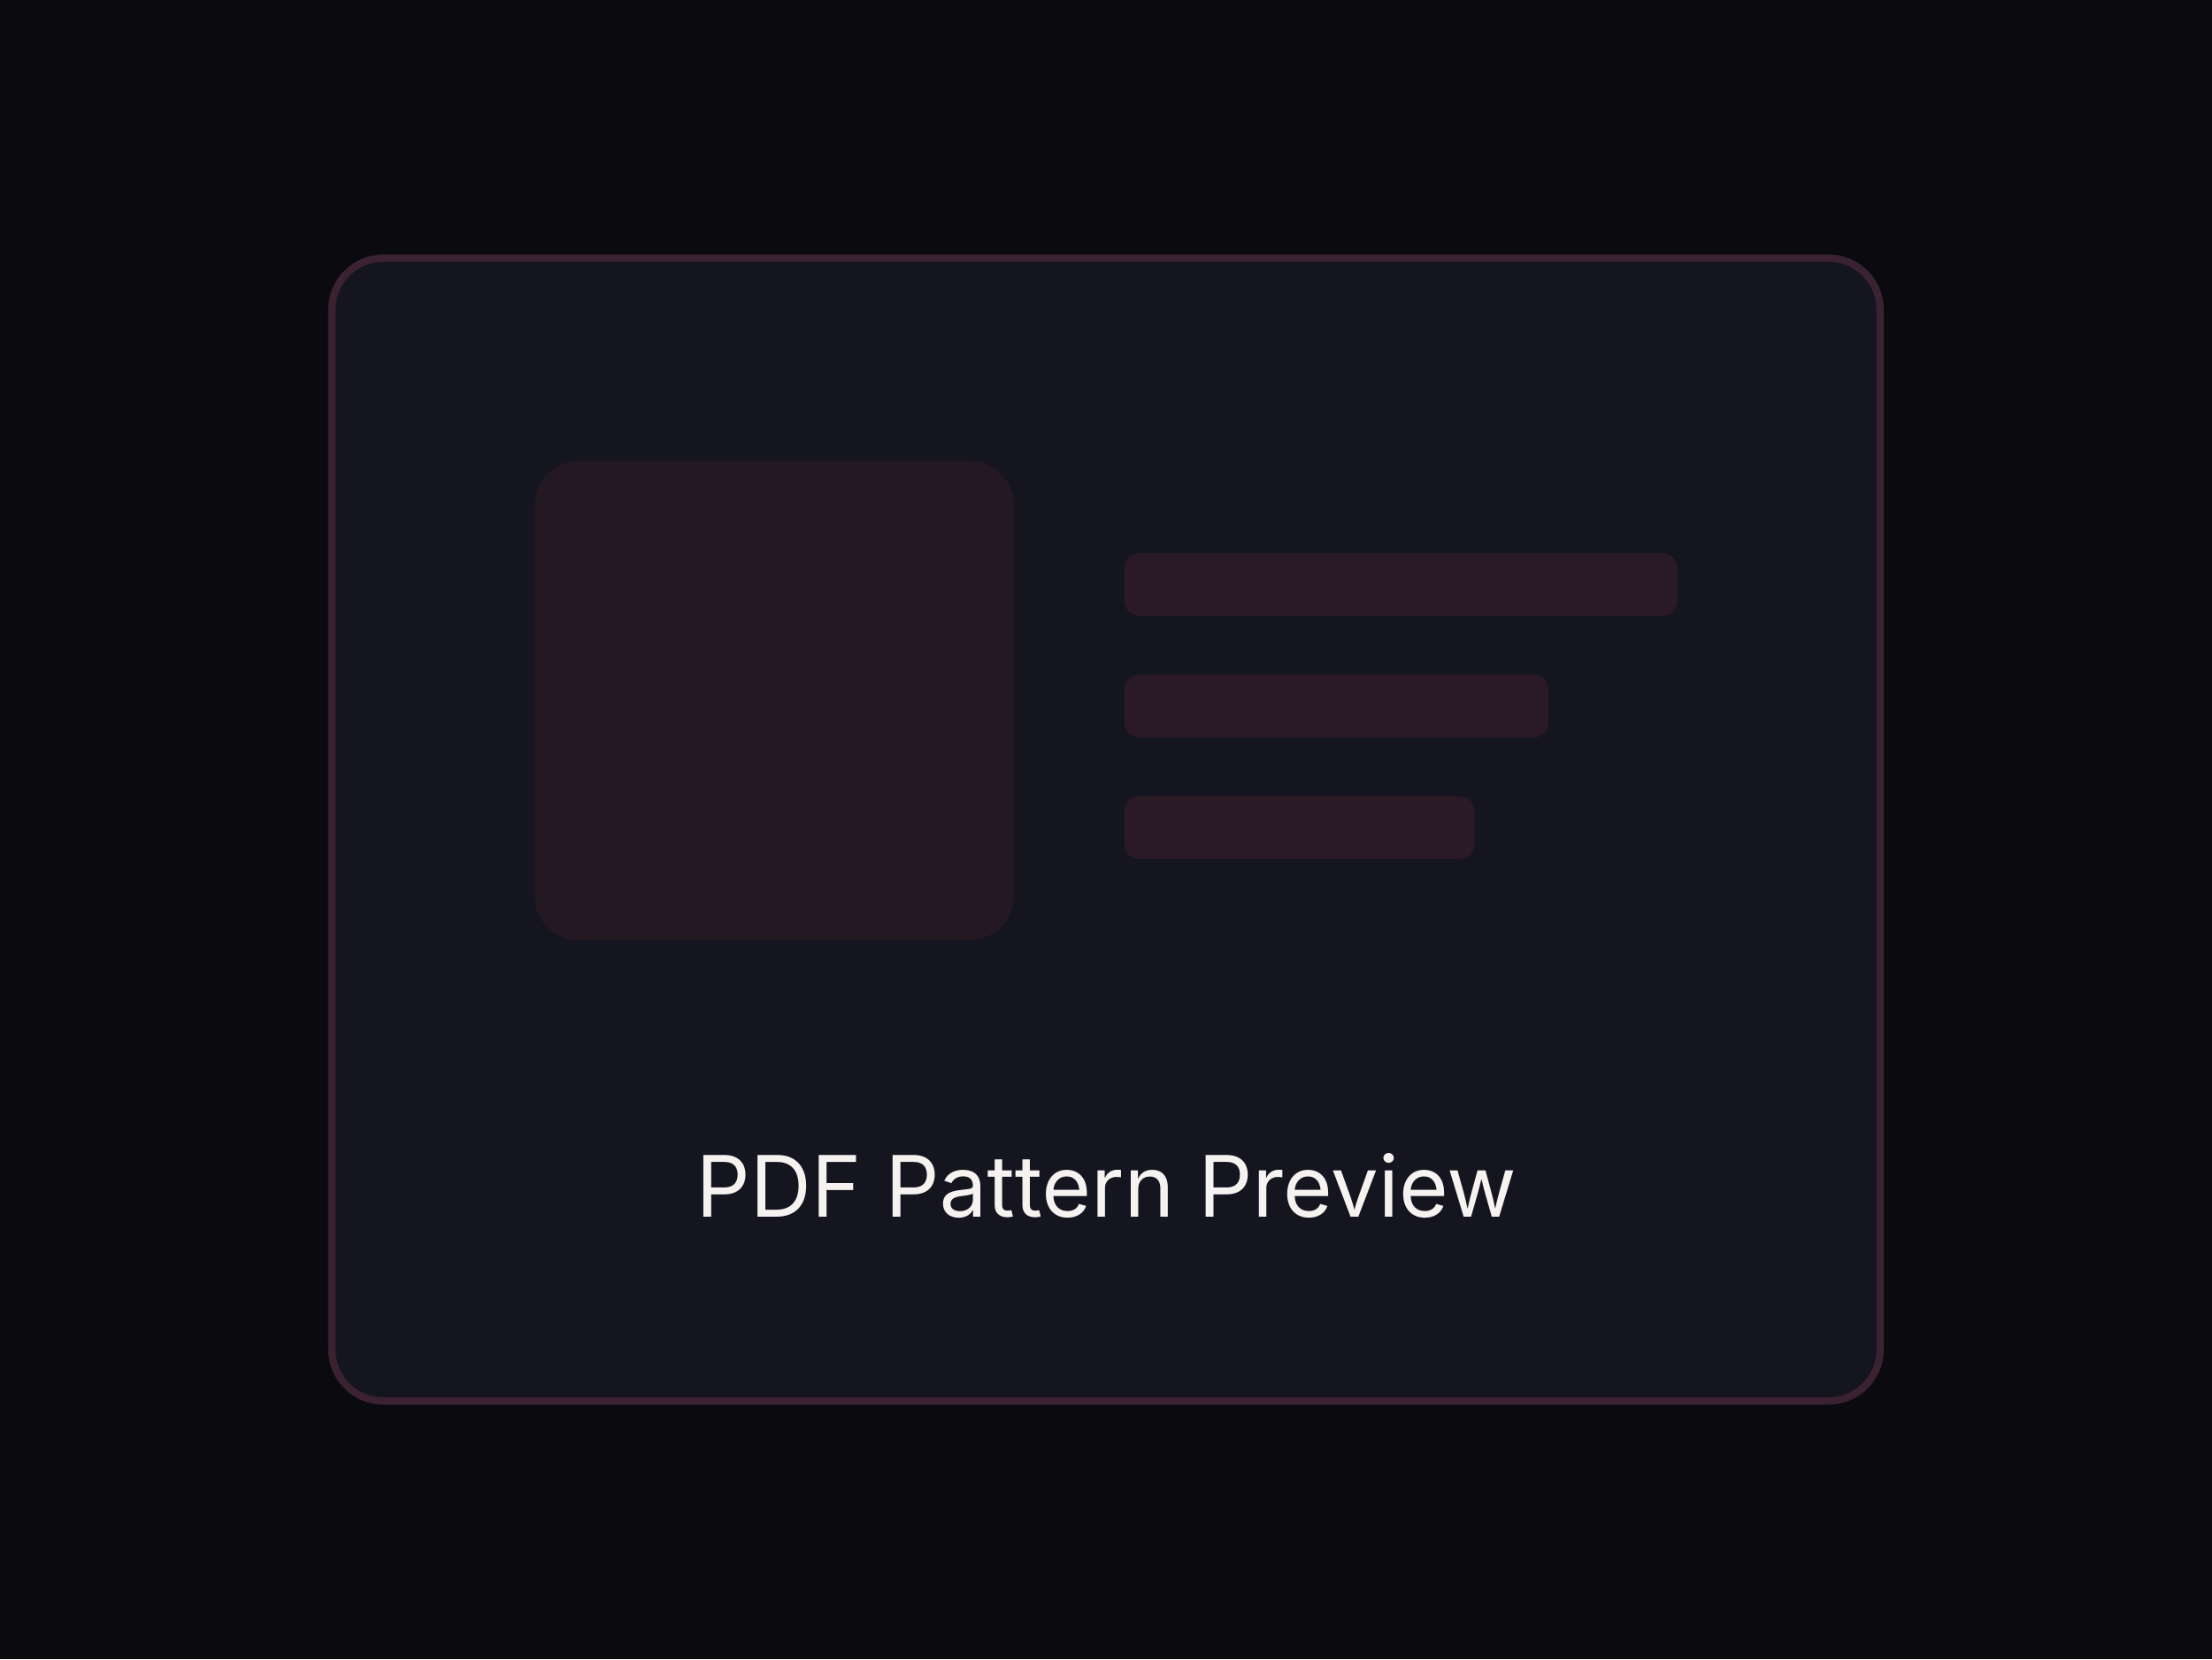
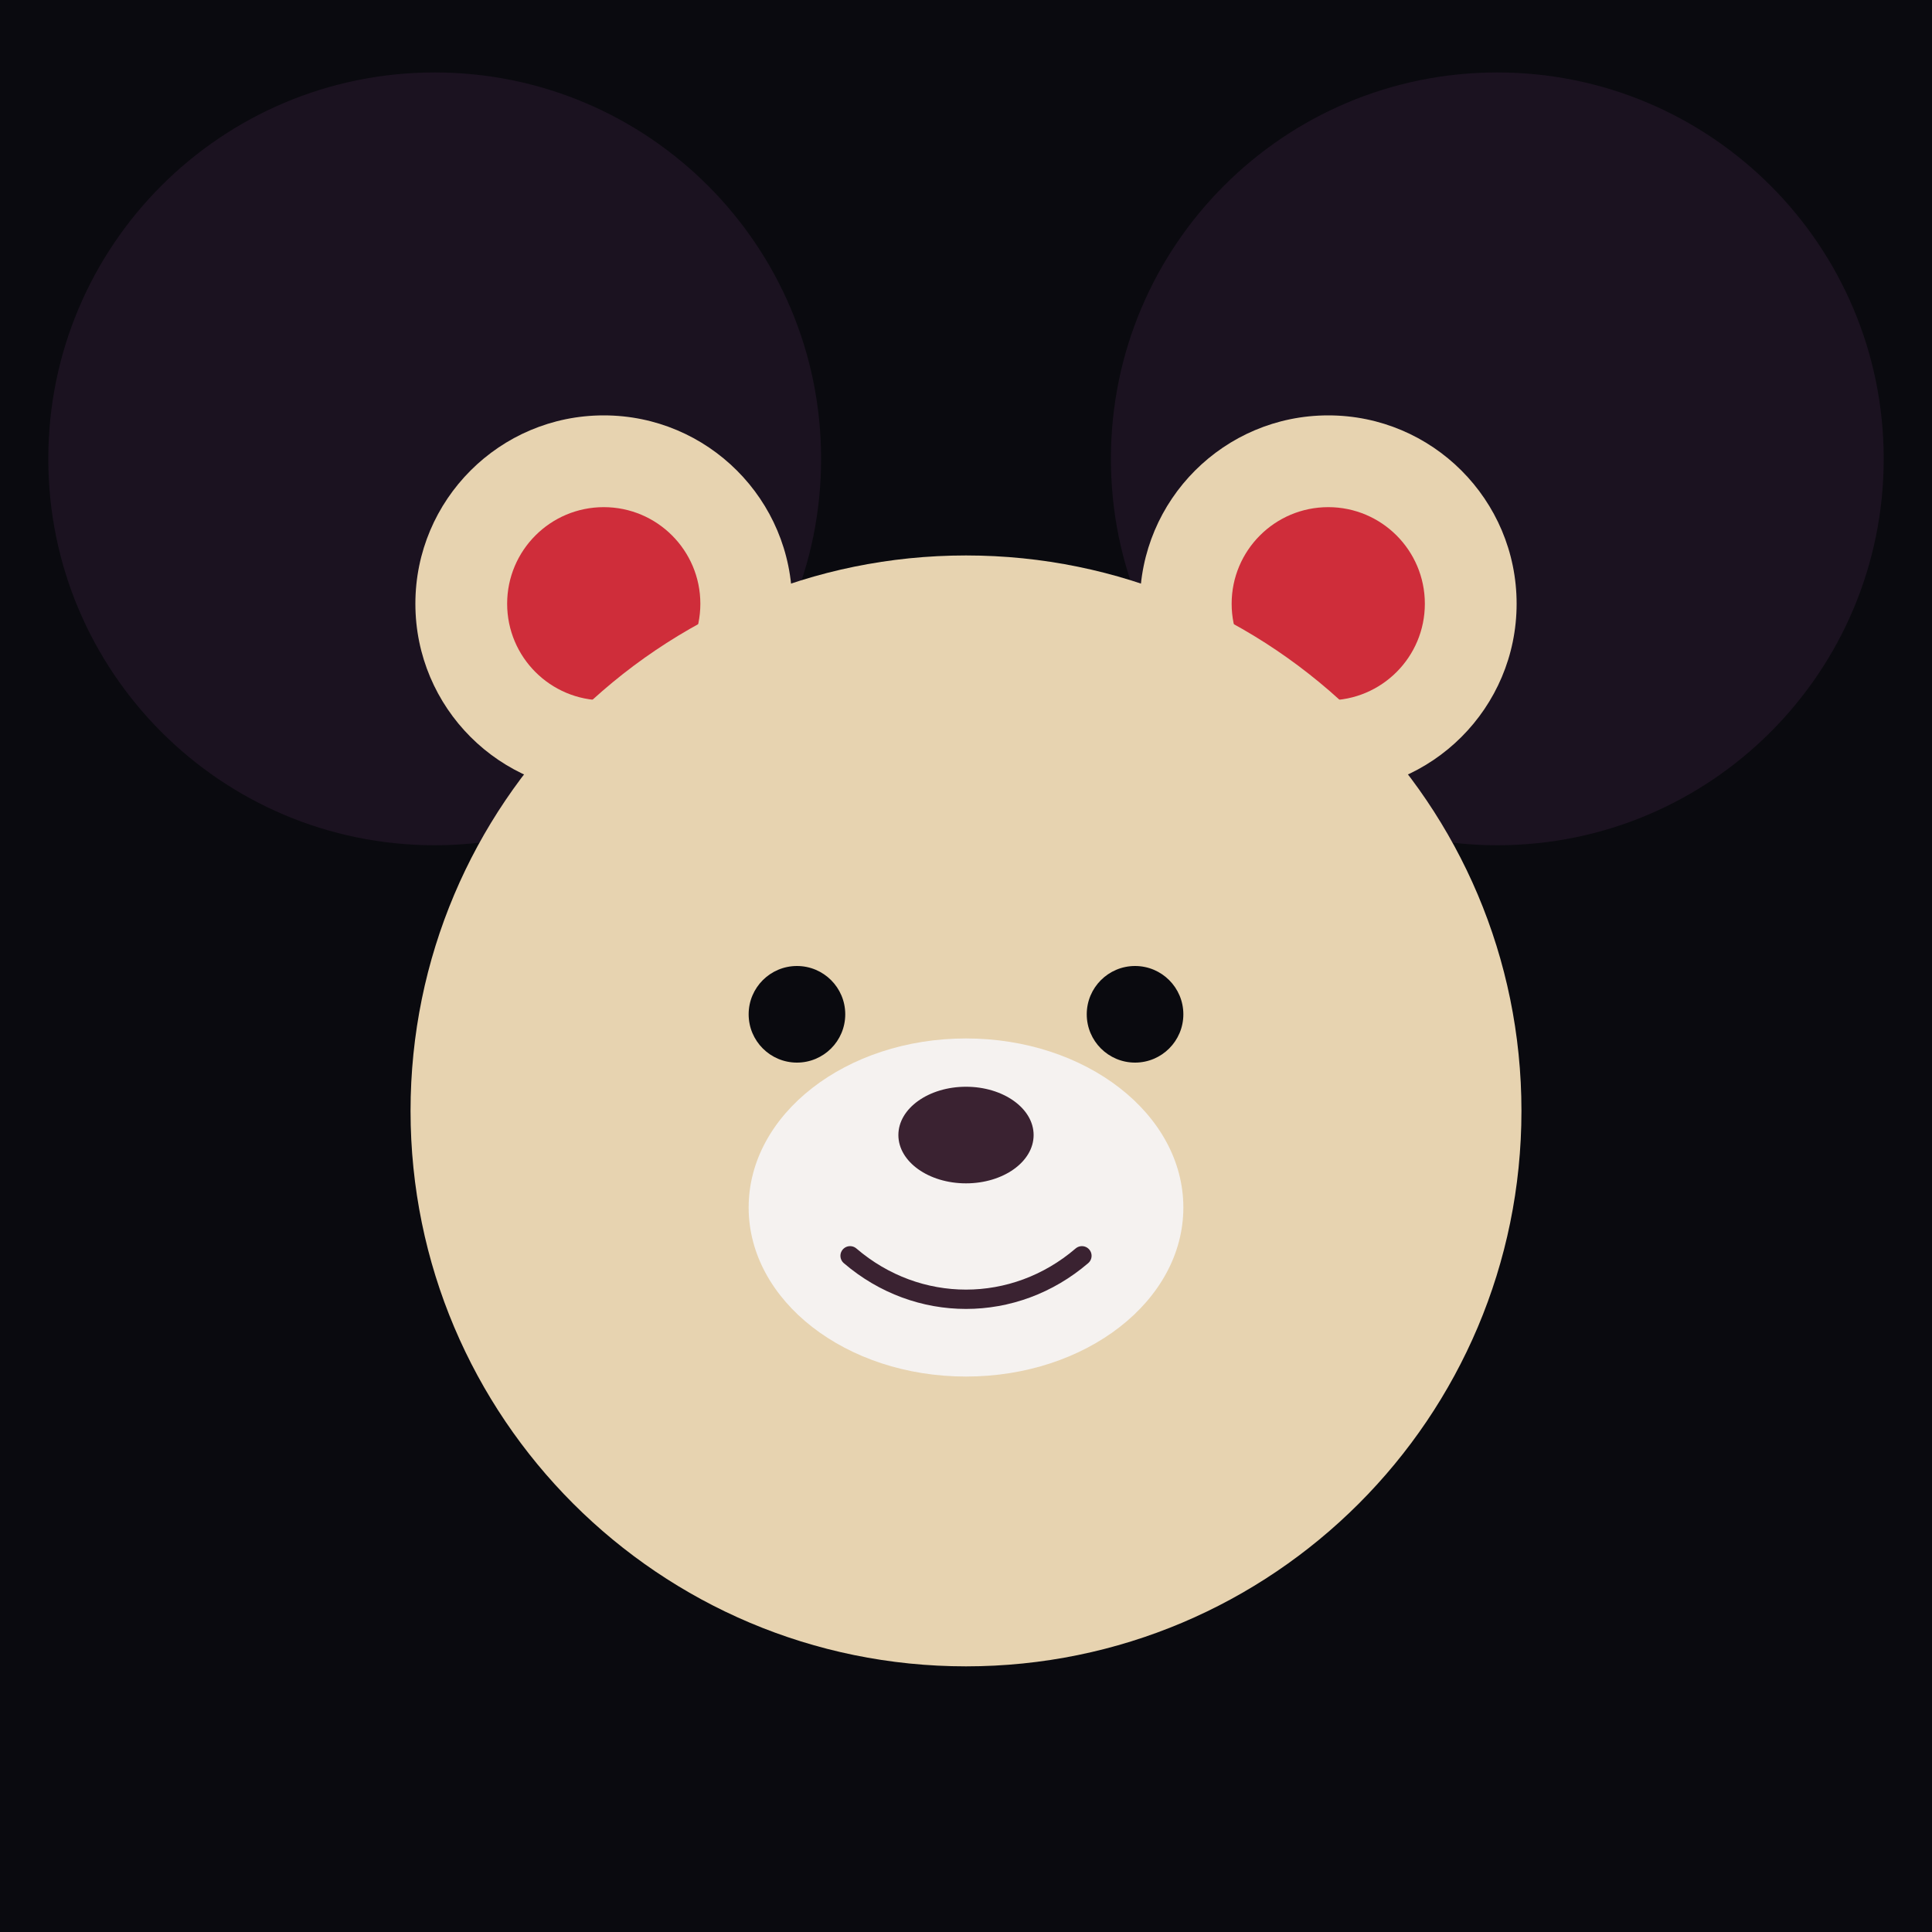
- <svg xmlns="http://www.w3.org/2000/svg" width="1200" height="900" viewBox="0 0 1200 900" fill="none">
-   <rect width="1200" height="900" fill="#0A0A0F" />
-   <rect x="180" y="140" width="840" height="620" rx="28" fill="#151520" stroke="#3A2231" stroke-width="4" />
-   <rect x="290" y="250" width="260" height="260" rx="24" fill="#241822" />
-   <rect x="610" y="300" width="300" height="34" rx="8" fill="#2A1A26" />
-   <rect x="610" y="366" width="230" height="34" rx="8" fill="#2A1A26" />
-   <rect x="610" y="432" width="190" height="34" rx="8" fill="#2A1A26" />
-   <text x="600" y="660" text-anchor="middle" fill="#F5F2F0" font-size="46" font-family="Inter, Arial, sans-serif">
-     PDF Pattern Preview
-   </text>
+ <svg xmlns="http://www.w3.org/2000/svg" width="800" height="800" viewBox="0 0 800 800" fill="none">
+   <rect width="800" height="800" fill="#0A0A0F" />
+   <circle cx="180" cy="190" r="160" fill="#1B1220" />
+   <circle cx="620" cy="190" r="160" fill="#1B1220" />
+   <circle cx="250" cy="250" r="78" fill="#E7D3B0" />
+   <circle cx="550" cy="250" r="78" fill="#E7D3B0" />
+   <circle cx="250" cy="250" r="40" fill="#CF2D3A" />
+   <circle cx="550" cy="250" r="40" fill="#CF2D3A" />
+   <circle cx="400" cy="460" r="230" fill="#E7D3B0" />
+   <ellipse cx="400" cy="500" rx="90" ry="70" fill="#F5F2F0" />
+   <circle cx="330" cy="420" r="20" fill="#0A0A0F" />
+   <circle cx="470" cy="420" r="20" fill="#0A0A0F" />
+   <ellipse cx="400" cy="470" rx="28" ry="20" fill="#3A2231" />
+   <path d="M352 520c28 24 68 24 96 0" stroke="#3A2231" stroke-width="8" stroke-linecap="round" />
</svg>
